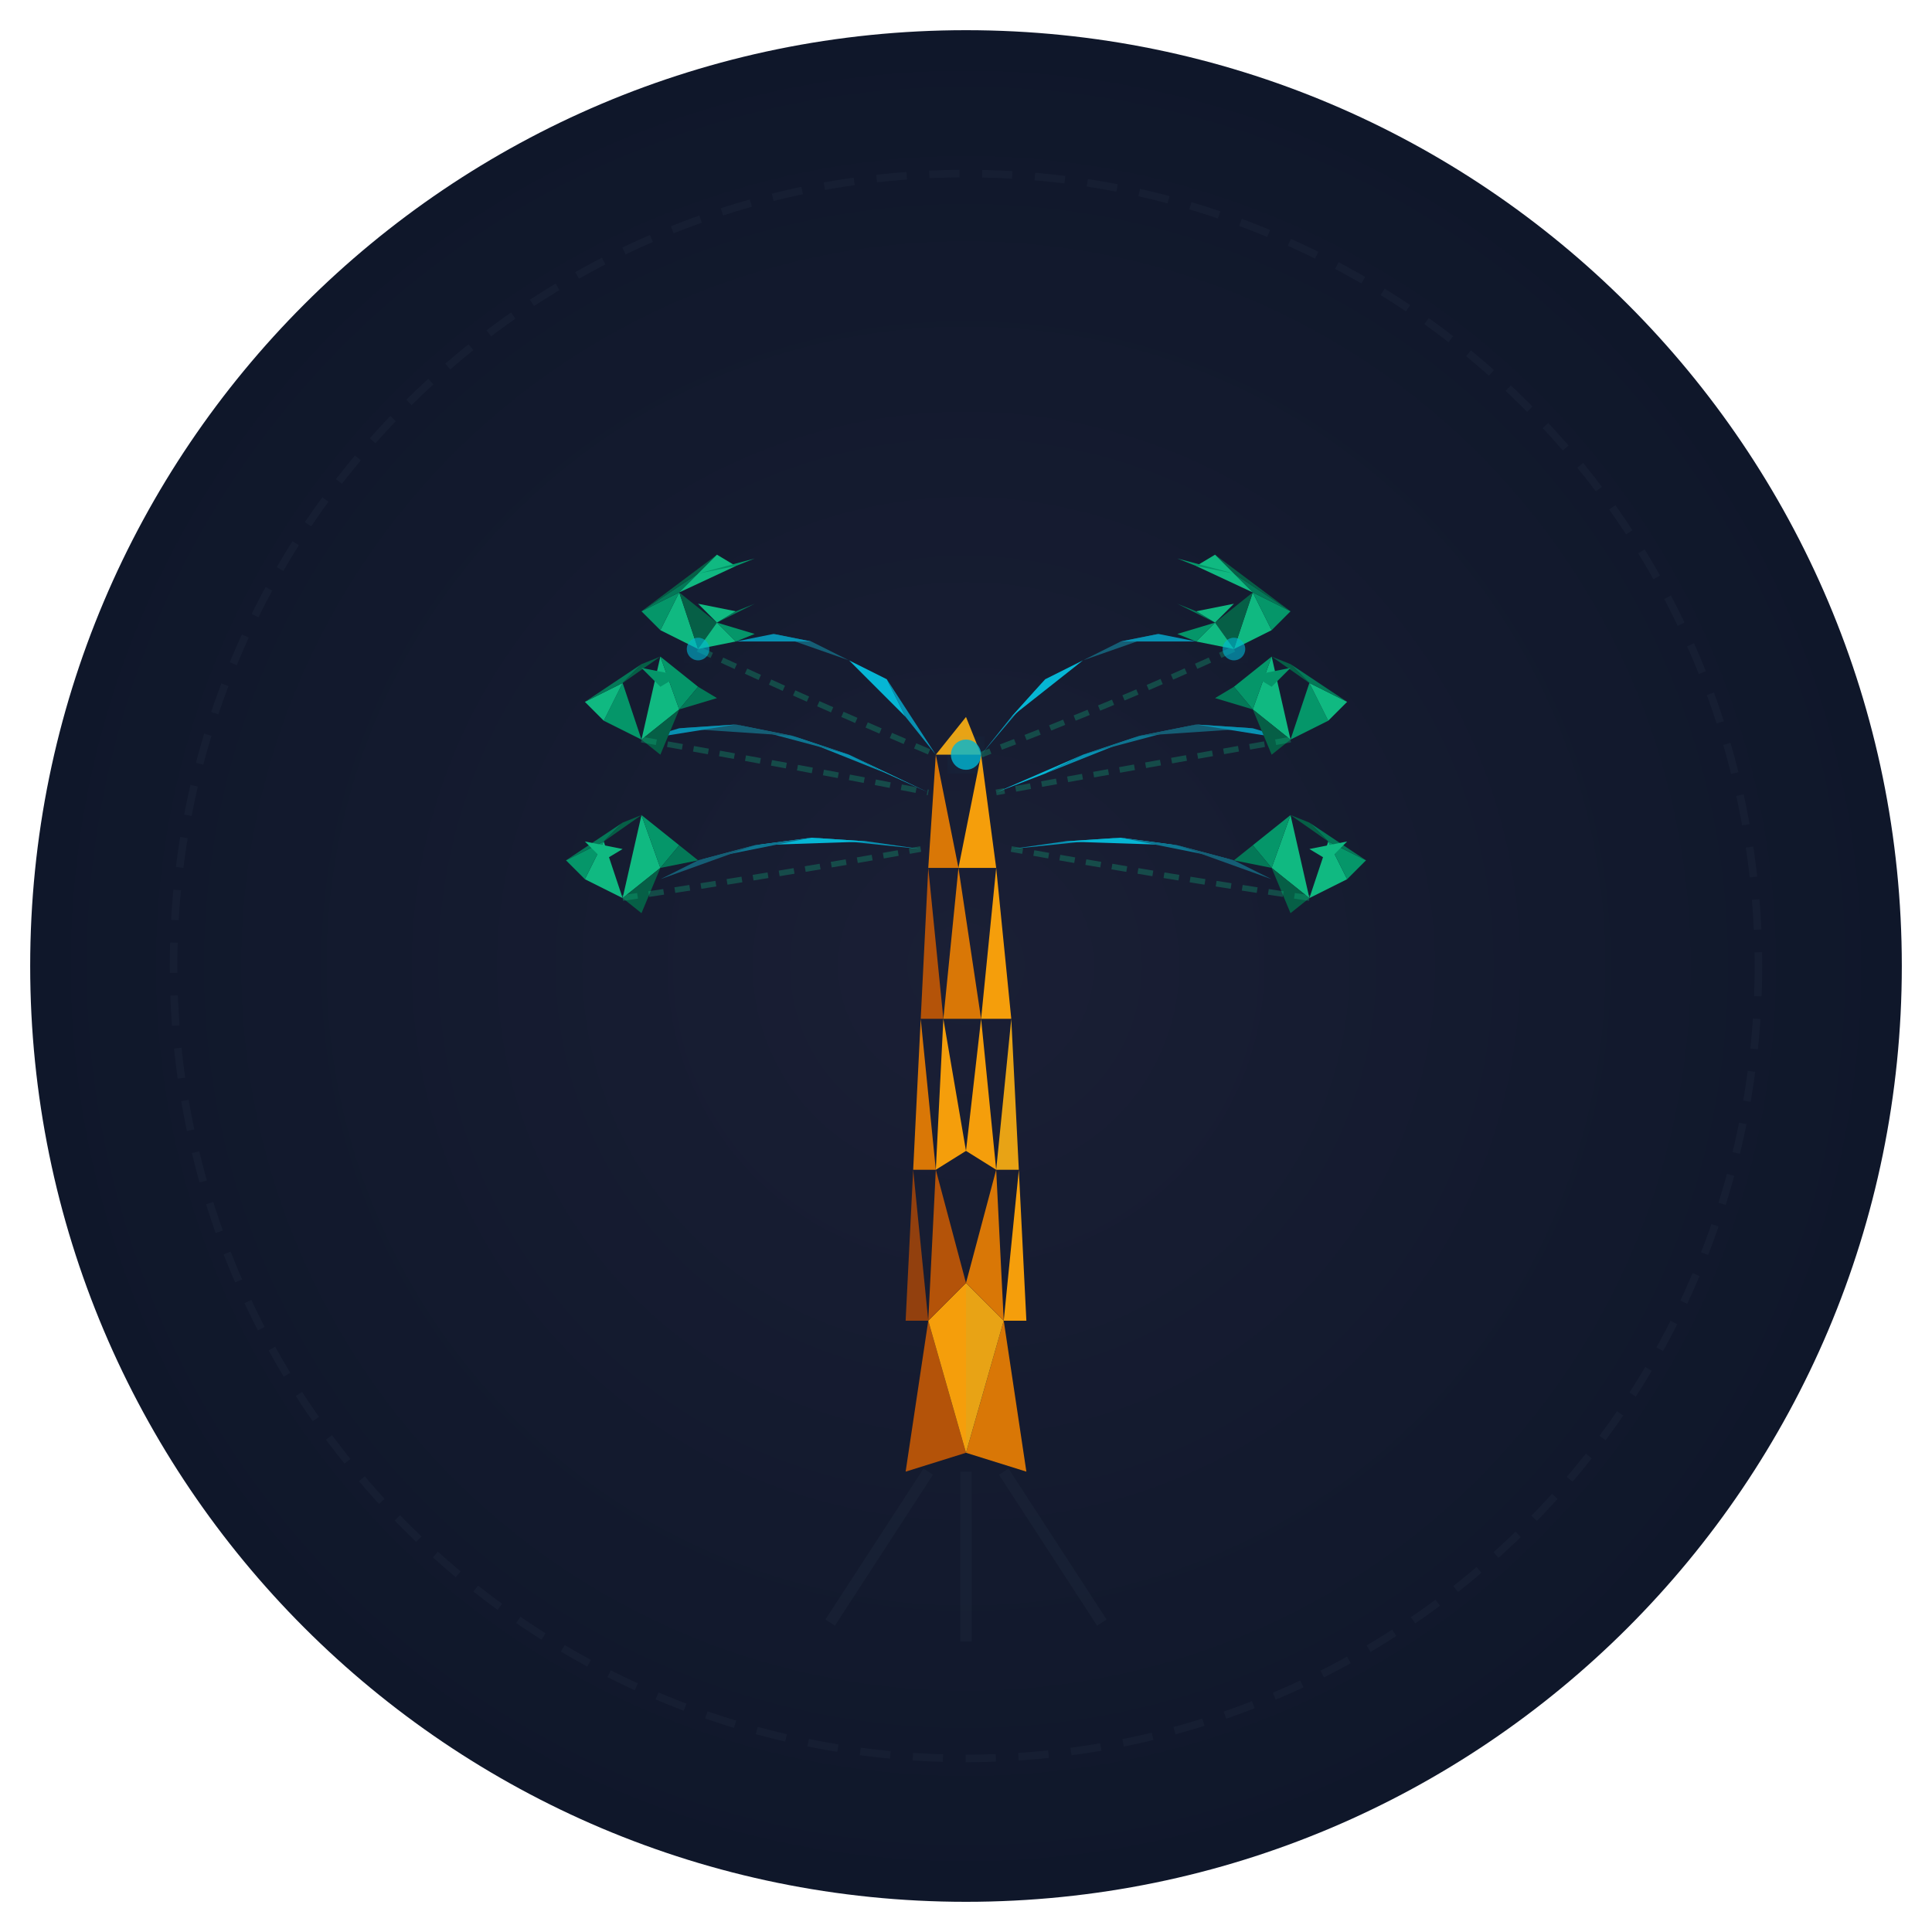
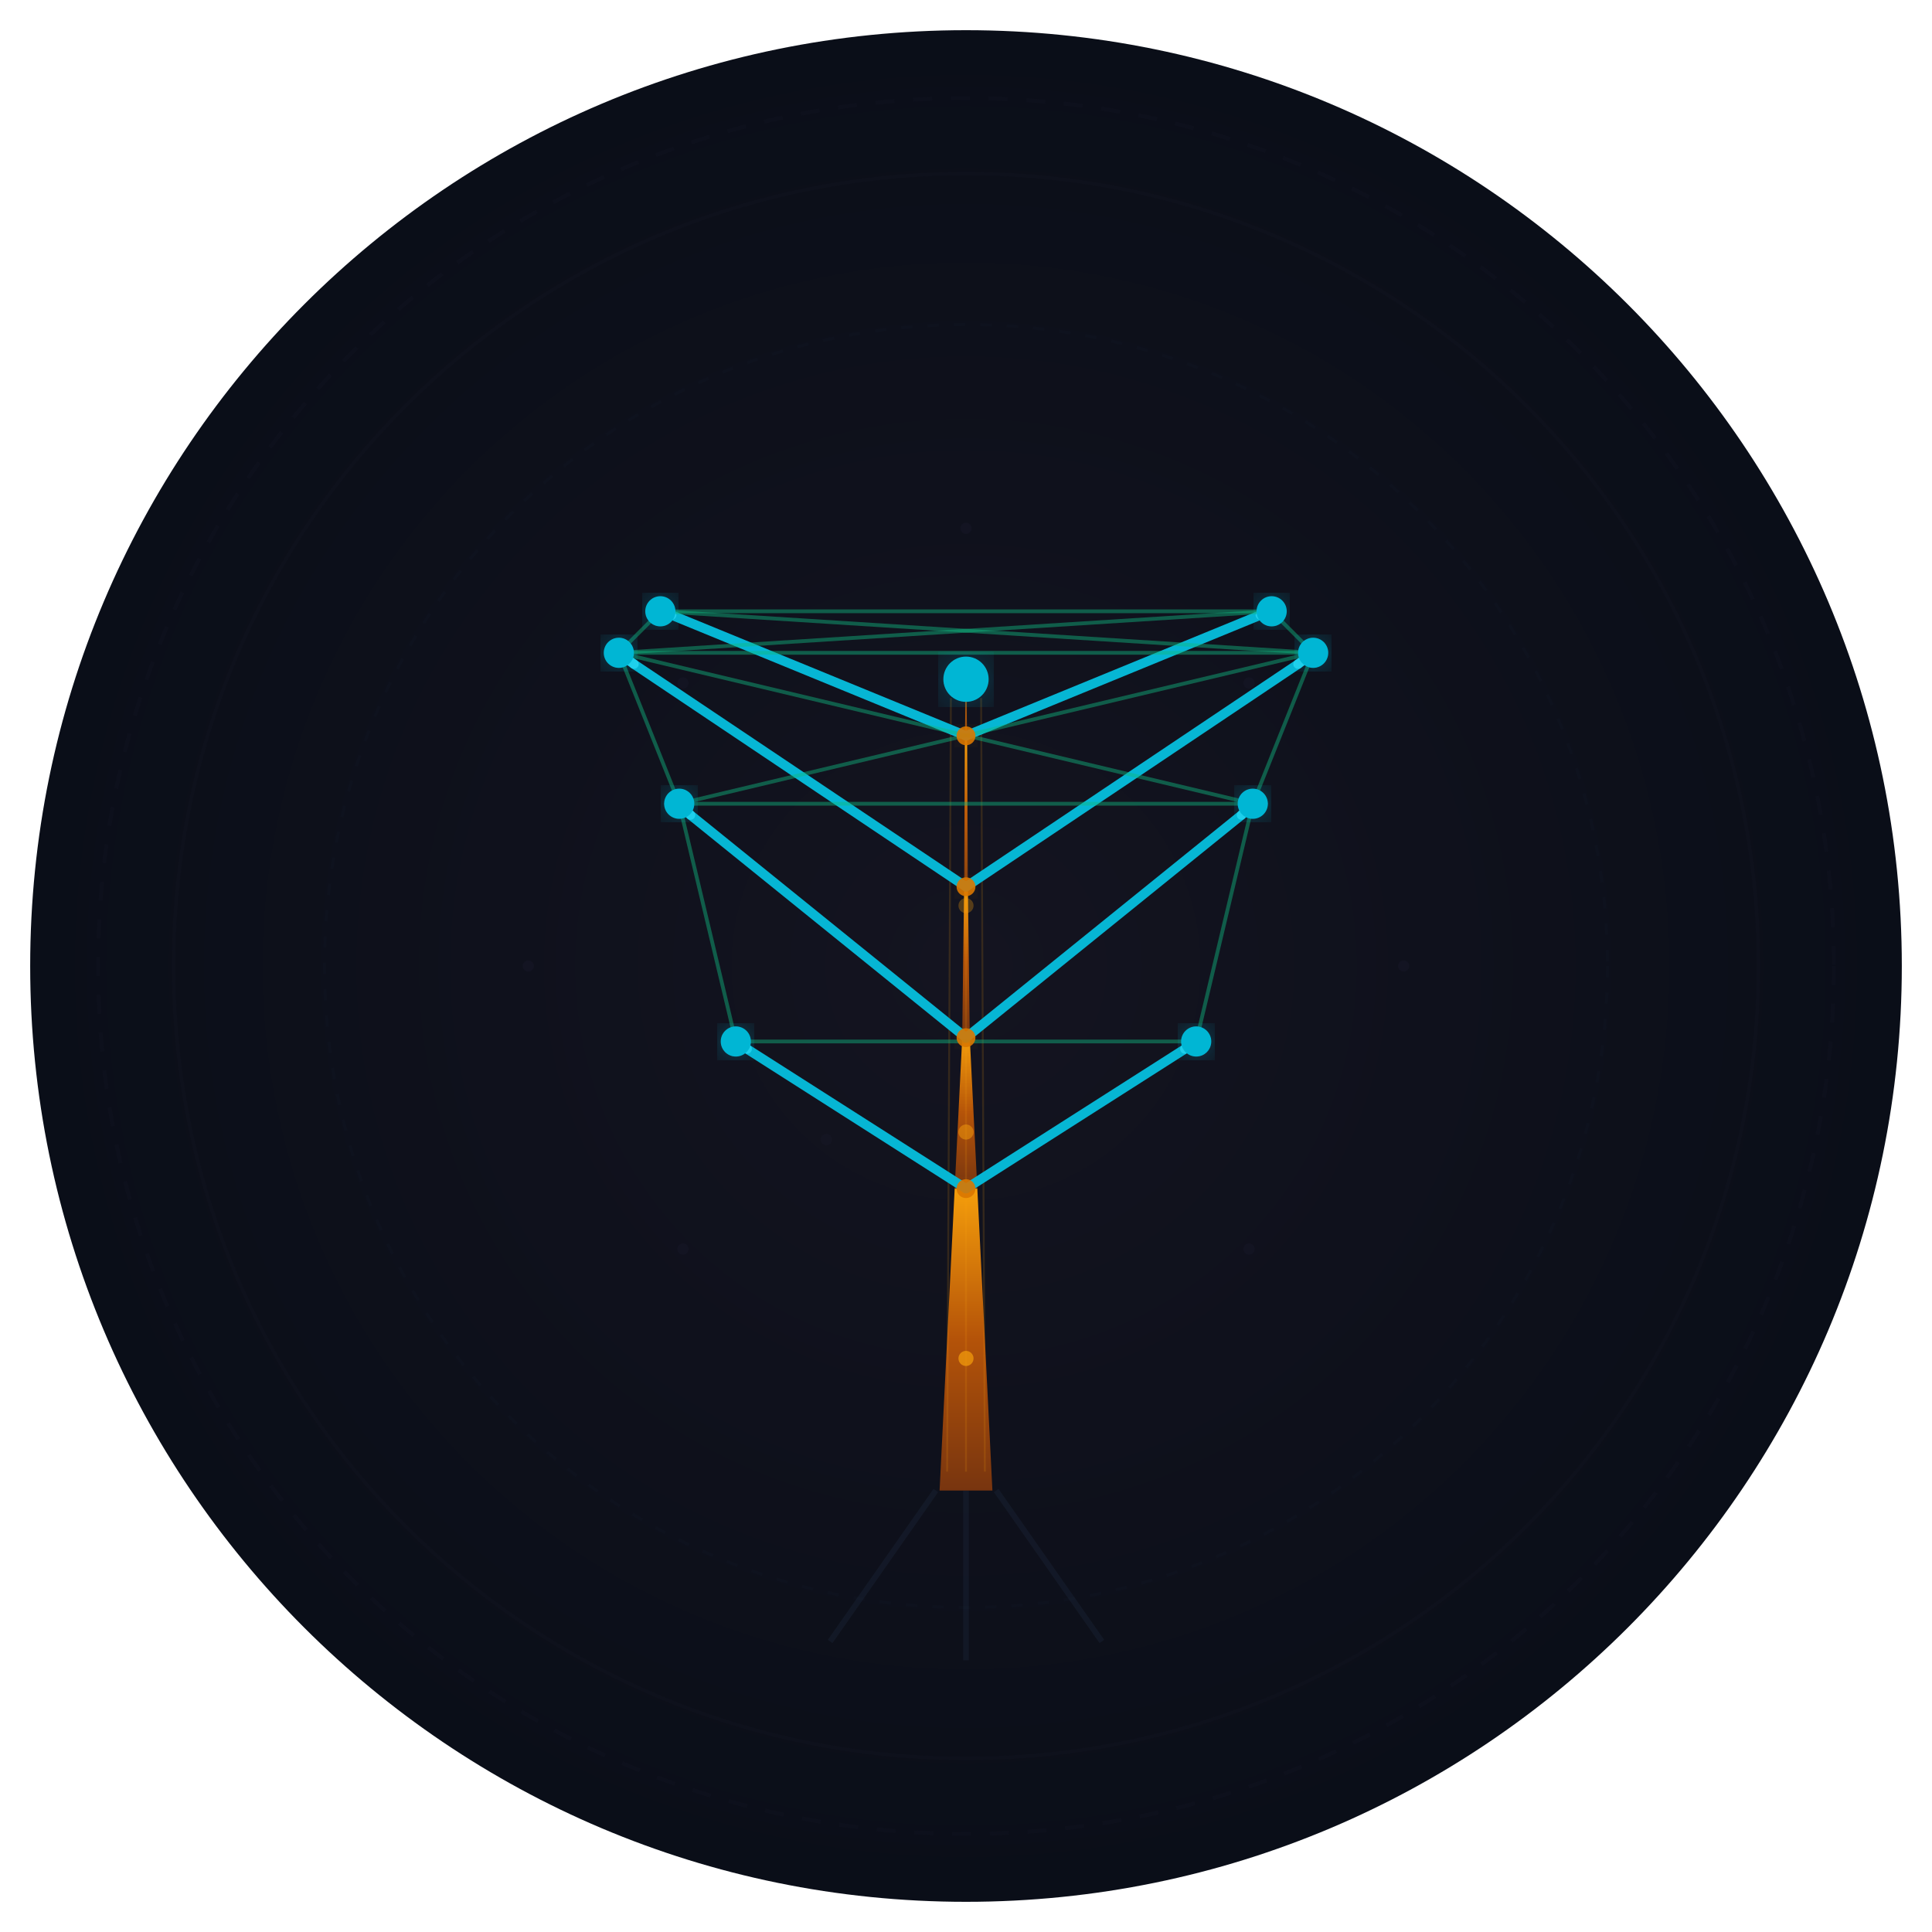
<svg xmlns="http://www.w3.org/2000/svg" viewBox="0 0 512 512">
  <defs>
    <radialGradient id="bgGradient" cx="50%" cy="50%">
-       <stop offset="0%" style="stop-color:#1a1f35;stop-opacity:1" />
-       <stop offset="100%" style="stop-color:#0F172A;stop-opacity:1" />
+       <stop offset="0%" style="stop-color:#141420;stop-opacity:1" />
+       <stop offset="100%" style="stop-color:#0a0e18;stop-opacity:1" />
    </radialGradient>
-     <filter id="glow">
+     <linearGradient id="trunkGradient" x1="0%" y1="100%" x2="0%" y2="0%">
+       <stop offset="0%" style="stop-color:#78350F;stop-opacity:1" />
+       <stop offset="50%" style="stop-color:#B45309;stop-opacity:1" />
+       <stop offset="100%" style="stop-color:#F59E0B;stop-opacity:1" />
+     </linearGradient>
+     <filter id="nodeGlow">
+       <feGaussianBlur stdDeviation="5" result="coloredBlur" />
+       <feMerge>
+         <feMergeNode in="coloredBlur" />
+         <feMergeNode in="SourceGraphic" />
+       </feMerge>
+     </filter>
+     <filter id="strongGlow">
      <feGaussianBlur stdDeviation="8" result="coloredBlur" />
      <feMerge>
        <feMergeNode in="coloredBlur" />
        <feMergeNode in="SourceGraphic" />
      </feMerge>
    </filter>
  </defs>
  <circle cx="256" cy="256" r="248" fill="url(#bgGradient)" />
-   <circle cx="256" cy="256" r="210" fill="none" stroke="#334155" stroke-width="2" stroke-dasharray="8 6" opacity="0.15" />
-   <line x1="246" y1="390" x2="220" y2="430" stroke="#1e293b" stroke-width="3" opacity="0.4" />
-   <line x1="256" y1="390" x2="256" y2="435" stroke="#1e293b" stroke-width="3" opacity="0.4" />
-   <line x1="266" y1="390" x2="292" y2="430" stroke="#1e293b" stroke-width="3" opacity="0.4" />
-   <polygon points="240,390 256,385 246,350" fill="#B45309" />
-   <polygon points="256,385 272,390 266,350" fill="#D97706" />
-   <polygon points="246,350 256,385 256,340" fill="#F59E0B" />
-   <polygon points="256,340 256,385 266,350" fill="#E8A315" />
-   <polygon points="240,350 246,350 242,310" fill="#92400E" />
-   <polygon points="246,350 256,340 248,310" fill="#B45309" />
-   <polygon points="256,340 266,350 264,310" fill="#D97706" />
-   <polygon points="266,350 272,350 270,310" fill="#F59E0B" />
-   <polygon points="242,310 248,310 244,270" fill="#D97706" />
-   <polygon points="248,310 256,305 250,270" fill="#F59E0B" />
-   <polygon points="256,305 264,310 260,270" fill="#F59E0B" />
-   <polygon points="264,310 270,310 268,270" fill="#E8A315" />
-   <polygon points="244,270 250,270 246,230" fill="#B45309" />
-   <polygon points="250,270 260,270 254,230" fill="#D97706" />
-   <polygon points="260,270 268,270 264,230" fill="#F59E0B" />
-   <polygon points="246,230 254,230 248,200" fill="#D97706" />
-   <polygon points="254,230 264,230 260,200" fill="#F59E0B" />
-   <polygon points="248,200 260,200 256,190" fill="#E8A315" />
-   <polygon points="248,200 240,190 235,180" fill="#0891B2" />
-   <polygon points="240,190 235,180 225,175" fill="#06B6D4" />
-   <polygon points="235,180 225,175 215,170" fill="#0E7490" />
-   <polygon points="225,175 215,170 205,168" fill="#155E75" />
-   <polygon points="215,170 205,168 195,170" fill="#0891B2" />
-   <polygon points="205,168 195,170 185,172" fill="#0E7490" />
-   <polygon points="246,210 235,205 225,200" fill="#06B6D4" />
-   <polygon points="235,205 225,200 210,195" fill="#0891B2" />
-   <polygon points="225,200 210,195 195,192" fill="#0E7490" />
-   <polygon points="210,195 195,192 180,193" fill="#155E75" />
-   <polygon points="195,192 180,193 170,196" fill="#0891B2" />
-   <polygon points="244,225 230,223 215,222" fill="#0891B2" />
-   <polygon points="230,223 215,222 200,224" fill="#06B6D4" />
-   <polygon points="215,222 200,224 185,228" fill="#0E7490" />
-   <polygon points="200,224 185,228 175,233" fill="#155E75" />
-   <polygon points="185,228 175,233 165,238" fill="#0891B2" />
-   <polygon points="260,200 268,190 277,180" fill="#0891B2" />
-   <polygon points="268,190 277,180 287,175" fill="#06B6D4" />
-   <polygon points="277,180 287,175 297,170" fill="#0E7490" />
-   <polygon points="287,175 297,170 307,168" fill="#155E75" />
-   <polygon points="297,170 307,168 317,170" fill="#0891B2" />
-   <polygon points="307,168 317,170 327,172" fill="#0E7490" />
-   <polygon points="264,210 277,205 287,200" fill="#06B6D4" />
-   <polygon points="277,205 287,200 302,195" fill="#0891B2" />
-   <polygon points="287,200 302,195 317,192" fill="#0E7490" />
-   <polygon points="302,195 317,192 332,193" fill="#155E75" />
-   <polygon points="317,192 332,193 342,196" fill="#0891B2" />
-   <polygon points="268,225 282,223 297,222" fill="#0891B2" />
-   <polygon points="282,223 297,222 312,224" fill="#06B6D4" />
-   <polygon points="297,222 312,224 327,228" fill="#0E7490" />
-   <polygon points="312,224 327,228 337,233" fill="#155E75" />
-   <polygon points="327,228 337,233 347,238" fill="#0891B2" />
-   <polygon points="185,172 175,167 180,157" fill="#10B981" />
-   <polygon points="175,167 170,162 180,157" fill="#059669" />
-   <polygon points="180,157 170,162 185,152" fill="#047857" />
-   <polygon points="185,152 170,162 190,147" fill="#065F46" />
-   <polygon points="190,147 180,157 195,150" fill="#10B981" />
-   <polygon points="195,150 185,152 200,148" fill="#059669" />
-   <polygon points="200,148 195,150 205,146" fill="#047857" />
-   <polygon points="185,172 180,157 190,165" fill="#065F46" />
-   <polygon points="190,165 195,170 185,172" fill="#10B981" />
-   <polygon points="195,170 200,168 190,165" fill="#059669" />
-   <polygon points="170,196 160,191 165,181" fill="#059669" />
-   <polygon points="160,191 155,186 165,181" fill="#10B981" />
-   <polygon points="165,181 155,186 170,176" fill="#047857" />
-   <polygon points="170,176 165,181 175,174" fill="#065F46" />
-   <polygon points="175,174 170,196 180,188" fill="#10B981" />
-   <polygon points="180,188 175,174 185,182" fill="#059669" />
-   <polygon points="185,182 180,188 190,185" fill="#047857" />
-   <polygon points="170,196 180,188 175,200" fill="#065F46" />
-   <polygon points="165,238 155,233 160,223" fill="#10B981" />
-   <polygon points="155,233 150,228 160,223" fill="#059669" />
-   <polygon points="160,223 150,228 165,218" fill="#047857" />
-   <polygon points="165,218 160,223 170,216" fill="#065F46" />
-   <polygon points="170,216 165,238 175,230" fill="#10B981" />
-   <polygon points="175,230 170,216 180,224" fill="#059669" />
-   <polygon points="180,224 175,230 185,228" fill="#047857" />
-   <polygon points="165,238 175,230 170,242" fill="#065F46" />
-   <polygon points="327,172 337,167 332,157" fill="#10B981" />
-   <polygon points="337,167 342,162 332,157" fill="#059669" />
-   <polygon points="332,157 342,162 327,152" fill="#047857" />
-   <polygon points="327,152 342,162 322,147" fill="#065F46" />
-   <polygon points="322,147 332,157 317,150" fill="#10B981" />
-   <polygon points="317,150 327,152 312,148" fill="#059669" />
-   <polygon points="312,148 317,150 307,146" fill="#047857" />
-   <polygon points="327,172 332,157 322,165" fill="#065F46" />
-   <polygon points="322,165 317,170 327,172" fill="#10B981" />
-   <polygon points="317,170 312,168 322,165" fill="#059669" />
-   <polygon points="342,196 352,191 347,181" fill="#059669" />
-   <polygon points="352,191 357,186 347,181" fill="#10B981" />
-   <polygon points="347,181 357,186 342,176" fill="#047857" />
-   <polygon points="342,176 347,181 337,174" fill="#065F46" />
-   <polygon points="337,174 342,196 332,188" fill="#10B981" />
-   <polygon points="332,188 337,174 327,182" fill="#059669" />
-   <polygon points="327,182 332,188 322,185" fill="#047857" />
-   <polygon points="342,196 332,188 337,200" fill="#065F46" />
-   <polygon points="347,238 357,233 352,223" fill="#10B981" />
-   <polygon points="357,233 362,228 352,223" fill="#059669" />
-   <polygon points="352,223 362,228 347,218" fill="#047857" />
-   <polygon points="347,218 352,223 342,216" fill="#065F46" />
-   <polygon points="342,216 347,238 337,230" fill="#10B981" />
-   <polygon points="337,230 342,216 332,224" fill="#059669" />
-   <polygon points="332,224 337,230 327,228" fill="#047857" />
-   <polygon points="347,238 337,230 342,242" fill="#065F46" />
-   <polygon points="190,165 185,160 195,162" fill="#10B981" />
-   <polygon points="195,162 190,165 200,160" fill="#047857" />
-   <polygon points="175,182 170,177 180,179" fill="#059669" />
-   <polygon points="322,165 327,160 317,162" fill="#10B981" />
-   <polygon points="317,162 322,165 312,160" fill="#047857" />
-   <polygon points="337,182 342,177 332,179" fill="#059669" />
-   <polygon points="160,228 155,223 165,225" fill="#10B981" />
-   <polygon points="352,228 357,223 347,225" fill="#10B981" />
-   <path d="M 185,172 Q 215,186 248,200" fill="none" stroke="#10B981" stroke-width="1.5" stroke-dasharray="4 3" opacity="0.3" />
-   <path d="M 170,196 Q 210,203 246,210" fill="none" stroke="#10B981" stroke-width="1.5" stroke-dasharray="4 3" opacity="0.3" />
-   <path d="M 165,238 Q 205,232 244,225" fill="none" stroke="#10B981" stroke-width="1.5" stroke-dasharray="4 3" opacity="0.3" />
-   <path d="M 327,172 Q 297,186 260,200" fill="none" stroke="#10B981" stroke-width="1.5" stroke-dasharray="4 3" opacity="0.3" />
-   <path d="M 342,196 Q 302,203 264,210" fill="none" stroke="#10B981" stroke-width="1.5" stroke-dasharray="4 3" opacity="0.3" />
-   <path d="M 347,238 Q 307,232 268,225" fill="none" stroke="#10B981" stroke-width="1.5" stroke-dasharray="4 3" opacity="0.3" />
-   <circle cx="256" cy="200" r="4" fill="#06B6D4" opacity="0.8" filter="url(#glow)" />
-   <circle cx="185" cy="172" r="3" fill="#06B6D4" opacity="0.6" filter="url(#glow)" />
-   <circle cx="327" cy="172" r="3" fill="#06B6D4" opacity="0.6" filter="url(#glow)" />
+   <circle cx="256" cy="256" r="230" fill="none" stroke="#1e1e30" stroke-width="1" stroke-dasharray="5 5" opacity="0.15" />
+   <circle cx="256" cy="256" r="210" fill="none" stroke="#1a1a2e" stroke-width="1" opacity="0.1" />
+   <circle cx="256" cy="256" r="170" fill="none" stroke="#1e293b" stroke-width="0.8" stroke-dasharray="3 4" opacity="0.08" />
+   <circle cx="256" cy="140" r="1.5" fill="#1a1a2e" opacity="0.3" />
+   <circle cx="331" cy="181" r="1.5" fill="#1a1a2e" opacity="0.3" />
+   <circle cx="372" cy="256" r="1.5" fill="#1a1a2e" opacity="0.3" />
+   <circle cx="331" cy="331" r="1.5" fill="#1a1a2e" opacity="0.3" />
+   <circle cx="256" cy="372" r="1.5" fill="#1a1a2e" opacity="0.3" />
+   <circle cx="181" cy="331" r="1.5" fill="#1a1a2e" opacity="0.3" />
+   <circle cx="140" cy="256" r="1.5" fill="#1a1a2e" opacity="0.3" />
+   <circle cx="181" cy="181" r="1.5" fill="#1a1a2e" opacity="0.3" />
+   <circle cx="293" cy="210" r="1.5" fill="#1a1a2e" opacity="0.25" />
+   <circle cx="219" cy="302" r="1.5" fill="#1a1a2e" opacity="0.25" />
+   <line x1="248" y1="395" x2="220" y2="435" stroke="#1e293b" stroke-width="1.5" opacity="0.35" />
+   <line x1="256" y1="395" x2="256" y2="440" stroke="#1e293b" stroke-width="1.5" opacity="0.35" />
+   <line x1="264" y1="395" x2="292" y2="435" stroke="#1e293b" stroke-width="1.5" opacity="0.35" />
+   <path d="M 249 395 L 263 395 L 259 315 L 253 315 Z" fill="url(#trunkGradient)" />
+   <path d="M 253 315 L 259 315 L 257 275 L 255 275 Z" fill="url(#trunkGradient)" />
+   <path d="M 255 275 L 257 275 L 256.5 235 L 255.5 235 Z" fill="url(#trunkGradient)" />
+   <path d="M 255.5 235 L 256.5 235 L 256.3 195 L 255.7 195 Z" fill="url(#trunkGradient)" />
+   <path d="M 255.7 195 L 256.3 195 L 256 180 L 256 180 Z" fill="url(#trunkGradient)" />
+   <line x1="251" y1="390" x2="252" y2="185" stroke="#F59E0B" stroke-width="0.5" opacity="0.15" />
+   <line x1="256" y1="390" x2="256" y2="180" stroke="#F59E0B" stroke-width="0.5" opacity="0.15" />
+   <line x1="261" y1="390" x2="260" y2="185" stroke="#F59E0B" stroke-width="0.5" opacity="0.15" />
+   <circle cx="256" cy="240" r="2" fill="#F59E0B" opacity="0.3" />
+   <circle cx="256" cy="300" r="2" fill="#F59E0B" opacity="0.5" />
+   <circle cx="256" cy="360" r="2" fill="#F59E0B" opacity="0.7" />
+   <line x1="256" y1="195" x2="178" y2="163" stroke="#06B6D4" stroke-width="2.5" stroke-linecap="round" />
+   <line x1="178" y1="163" x2="175" y2="162" stroke="#22D3EE" stroke-width="2.5" stroke-linecap="round" />
+   <line x1="256" y1="235" x2="168" y2="176" stroke="#06B6D4" stroke-width="2.5" stroke-linecap="round" />
+   <line x1="168" y1="176" x2="164" y2="173" stroke="#22D3EE" stroke-width="2.5" stroke-linecap="round" />
+   <line x1="256" y1="275" x2="183" y2="216" stroke="#06B6D4" stroke-width="2.5" stroke-linecap="round" />
+   <line x1="183" y1="216" x2="180" y2="213" stroke="#22D3EE" stroke-width="2.5" stroke-linecap="round" />
+   <line x1="256" y1="315" x2="198" y2="278" stroke="#06B6D4" stroke-width="2.5" stroke-linecap="round" />
+   <line x1="198" y1="278" x2="195" y2="276" stroke="#22D3EE" stroke-width="2.5" stroke-linecap="round" />
+   <line x1="256" y1="195" x2="334" y2="163" stroke="#06B6D4" stroke-width="2.5" stroke-linecap="round" />
+   <line x1="334" y1="163" x2="337" y2="162" stroke="#22D3EE" stroke-width="2.5" stroke-linecap="round" />
+   <line x1="256" y1="235" x2="344" y2="176" stroke="#06B6D4" stroke-width="2.5" stroke-linecap="round" />
+   <line x1="344" y1="176" x2="348" y2="173" stroke="#22D3EE" stroke-width="2.5" stroke-linecap="round" />
+   <line x1="256" y1="275" x2="329" y2="216" stroke="#06B6D4" stroke-width="2.5" stroke-linecap="round" />
+   <line x1="329" y1="216" x2="332" y2="213" stroke="#22D3EE" stroke-width="2.5" stroke-linecap="round" />
+   <line x1="256" y1="315" x2="314" y2="278" stroke="#06B6D4" stroke-width="2.5" stroke-linecap="round" />
+   <line x1="314" y1="278" x2="317" y2="276" stroke="#22D3EE" stroke-width="2.5" stroke-linecap="round" />
+   <line x1="175" y1="162" x2="164" y2="173" stroke="#10B981" stroke-width="1" opacity="0.45" />
+   <line x1="164" y1="173" x2="180" y2="213" stroke="#10B981" stroke-width="1" opacity="0.45" />
+   <line x1="180" y1="213" x2="195" y2="276" stroke="#10B981" stroke-width="1" opacity="0.45" />
+   <line x1="337" y1="162" x2="348" y2="173" stroke="#10B981" stroke-width="1" opacity="0.45" />
+   <line x1="348" y1="173" x2="332" y2="213" stroke="#10B981" stroke-width="1" opacity="0.45" />
+   <line x1="332" y1="213" x2="317" y2="276" stroke="#10B981" stroke-width="1" opacity="0.45" />
+   <line x1="175" y1="162" x2="337" y2="162" stroke="#10B981" stroke-width="1" opacity="0.45" />
+   <line x1="164" y1="173" x2="348" y2="173" stroke="#10B981" stroke-width="1" opacity="0.45" />
+   <line x1="180" y1="213" x2="332" y2="213" stroke="#10B981" stroke-width="1" opacity="0.45" />
+   <line x1="195" y1="276" x2="317" y2="276" stroke="#10B981" stroke-width="1" opacity="0.45" />
+   <line x1="175" y1="162" x2="348" y2="173" stroke="#10B981" stroke-width="1" opacity="0.45" />
+   <line x1="337" y1="162" x2="164" y2="173" stroke="#10B981" stroke-width="1" opacity="0.45" />
+   <line x1="164" y1="173" x2="332" y2="213" stroke="#10B981" stroke-width="1" opacity="0.45" />
+   <line x1="348" y1="173" x2="180" y2="213" stroke="#10B981" stroke-width="1" opacity="0.45" />
+   <circle cx="256" cy="195" r="2.5" fill="#D97706" filter="url(#nodeGlow)" opacity="0.9" />
+   <circle cx="256" cy="235" r="2.5" fill="#D97706" filter="url(#nodeGlow)" opacity="0.9" />
+   <circle cx="256" cy="275" r="2.5" fill="#D97706" filter="url(#nodeGlow)" opacity="0.9" />
+   <circle cx="256" cy="315" r="2.5" fill="#D97706" filter="url(#nodeGlow)" opacity="0.9" />
+   <circle cx="175" cy="162" r="4" fill="#06B6D4" filter="url(#nodeGlow)" />
+   <circle cx="164" cy="173" r="4" fill="#06B6D4" filter="url(#nodeGlow)" />
+   <circle cx="180" cy="213" r="4" fill="#06B6D4" filter="url(#nodeGlow)" />
+   <circle cx="195" cy="276" r="4" fill="#06B6D4" filter="url(#nodeGlow)" />
+   <circle cx="337" cy="162" r="4" fill="#06B6D4" filter="url(#nodeGlow)" />
+   <circle cx="348" cy="173" r="4" fill="#06B6D4" filter="url(#nodeGlow)" />
+   <circle cx="332" cy="213" r="4" fill="#06B6D4" filter="url(#nodeGlow)" />
+   <circle cx="317" cy="276" r="4" fill="#06B6D4" filter="url(#nodeGlow)" />
+   <circle cx="256" cy="180" r="6" fill="#06B6D4" filter="url(#strongGlow)" />
</svg>
